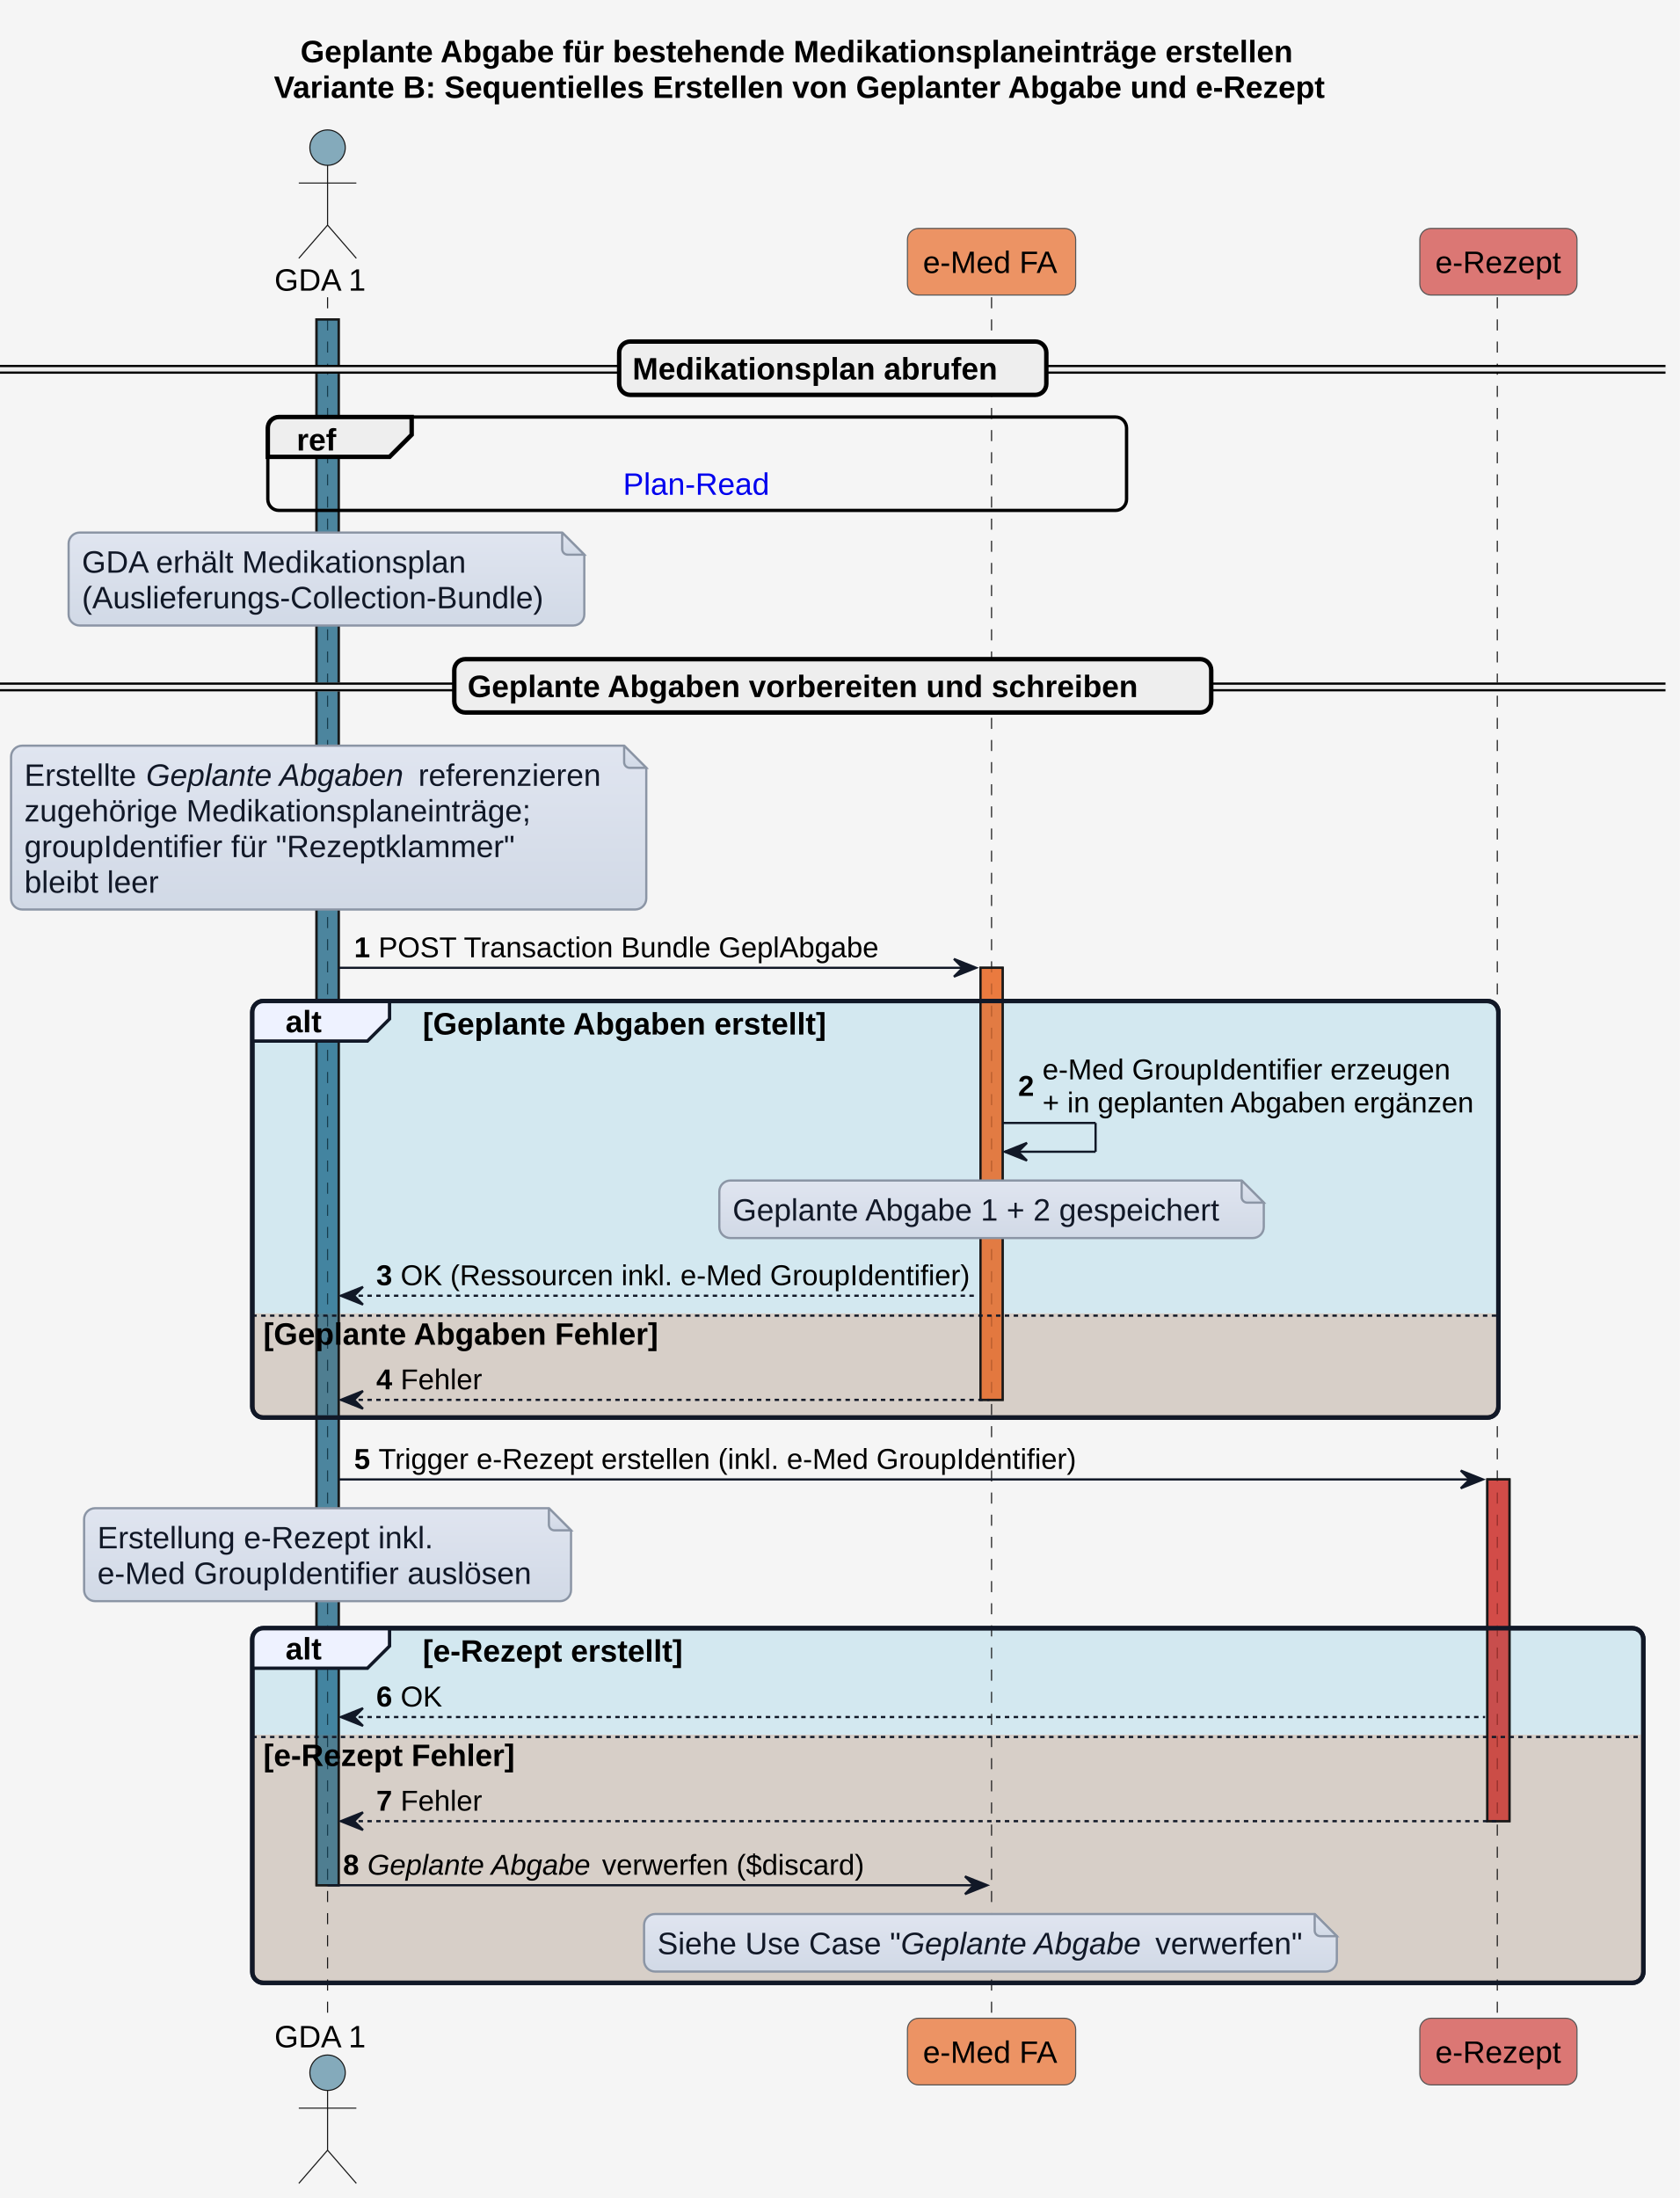
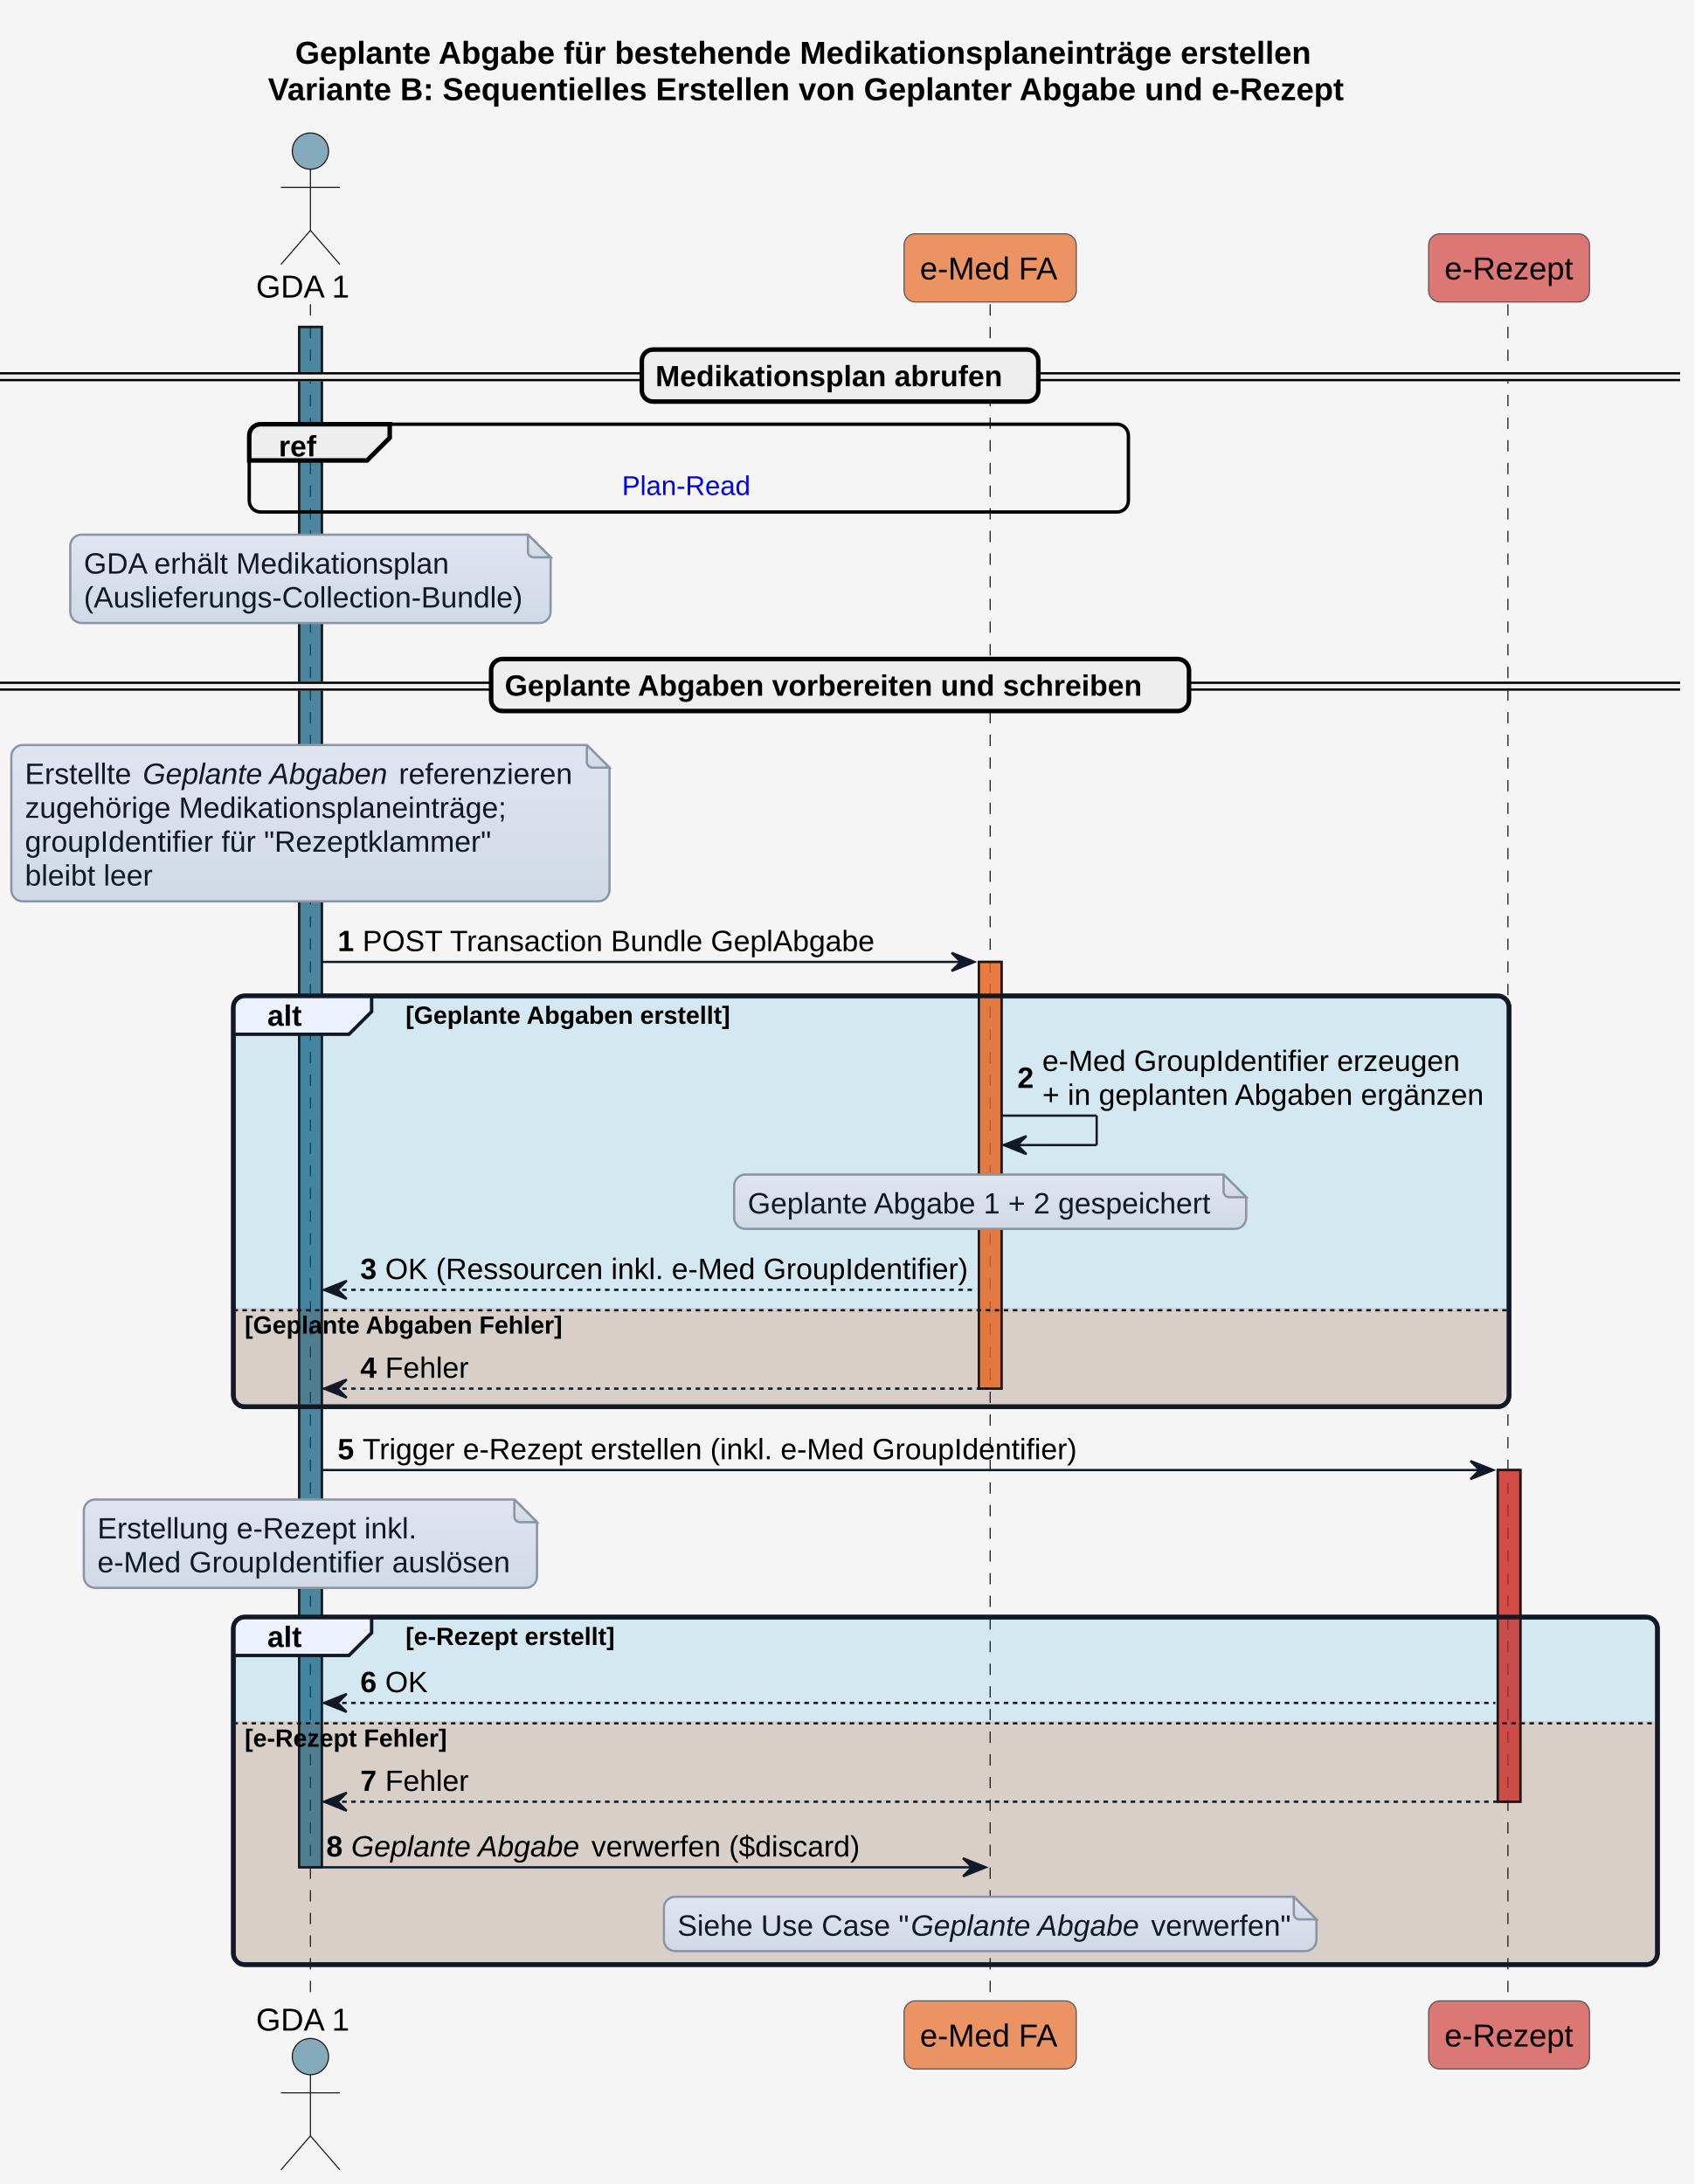
- <svg xmlns="http://www.w3.org/2000/svg" xmlns:xlink="http://www.w3.org/1999/xlink" contentStyleType="text/css" height="993px" preserveAspectRatio="none" style="width:759px;height:993px;background:#F5F5F5;" version="1.1" viewBox="0 0 759 993" width="759px" zoomAndPan="magnify">
+ <svg xmlns="http://www.w3.org/2000/svg" xmlns:xlink="http://www.w3.org/1999/xlink" contentStyleType="text/css" height="964px" preserveAspectRatio="none" style="width:748px;height:964px;background:#F5F5F5;" version="1.1" viewBox="0 0 748 964" width="748px" zoomAndPan="magnify">
  <defs>
-     <linearGradient id="g1ou5njsqa0owk0" x1="50%" x2="50%" y1="0%" y2="100%">
+     <linearGradient id="g1hug2mctp2wls0" x1="50%" x2="50%" y1="0%" y2="100%">
      <stop offset="0%" stop-color="#E0E5F0" />
      <stop offset="100%" stop-color="#D1D9E6" />
    </linearGradient>
  </defs>
  <g>
-     <rect fill="#F5F5F5" height="993" style="stroke:none;stroke-width:1.0;" width="759" x="0" y="0" />
-     <text fill="#000000" font-family="Arial" font-size="14" font-weight="bold" lengthAdjust="spacing" textLength="480" x="135.75" y="28.132">Geplante Abgabe für bestehende Medikationsplaneinträge erstellen</text>
-     <text fill="#000000" font-family="Arial" font-size="14" font-weight="bold" lengthAdjust="spacing" textLength="504" x="123.75" y="44.23">Variante B: Sequentielles Erstellen von Geplanter Abgabe und e-Rezept</text>
-     <rect fill="#156082" fill-opacity="0.502" height="707.413" style="stroke:#181818;stroke-width:1.0;" width="10" x="143" y="144.296" />
-     <rect fill="#E97232" fill-opacity="0.741" height="195.19" style="stroke:#181818;stroke-width:1.0;" width="10" x="443" y="437.231" />
-     <rect fill="#CD3732" fill-opacity="0.663" height="154.391" style="stroke:#181818;stroke-width:1.0;" width="10" x="672" y="668.369" />
-     <rect fill="#0F9ED5" fill-opacity="0.145" height="188.19" rx="5" ry="5" style="stroke:#111827;stroke-width:2.0;" width="563" x="114" y="452.231" />
-     <path d="M114,593.373 L677,593.373 L677,635.42 A5,5 0 0 1 672,640.42 L119,640.42 A5,5 0 0 1 114,635.42 L114,593.373 " fill="#E97132" fill-opacity="0.208" style="stroke:none;stroke-width:1.0;" />
-     <rect fill="#0F9ED5" fill-opacity="0.145" height="160.241" rx="5" ry="5" style="stroke:#111827;stroke-width:2.0;" width="628.5" x="114" y="735.566" />
-     <path d="M114,783.712 L742.5,783.712 L742.5,890.807 A5,5 0 0 1 737.5,895.807 L119,895.807 A5,5 0 0 1 114,890.807 L114,783.712 " fill="#E97132" fill-opacity="0.208" style="stroke:none;stroke-width:1.0;" />
-     <line style="stroke:#181818;stroke-width:0.5;stroke-dasharray:5.0,5.0;" x1="148" x2="148" y1="134.296" y2="912.807" />
-     <line style="stroke:#181818;stroke-width:0.5;stroke-dasharray:5.0,5.0;" x1="448" x2="448" y1="134.296" y2="912.807" />
-     <line style="stroke:#181818;stroke-width:0.5;stroke-dasharray:5.0,5.0;" x1="676.5" x2="676.5" y1="134.296" y2="912.807" />
-     <text fill="#000000" font-family="Arial" font-size="14" lengthAdjust="spacing" textLength="42" x="124" y="131.329">GDA 1</text>
-     <ellipse cx="148" cy="66.697" fill="#156082" fill-opacity="0.502" rx="8" ry="8" style="stroke:#181818;stroke-width:0.5;" />
-     <path d="M148,74.697 L148,101.697 M135,82.697 L161,82.697 M148,101.697 L135,116.697 M148,101.697 L161,116.697 " fill="none" style="stroke:#181818;stroke-width:0.5;" />
-     <text fill="#000000" font-family="Arial" font-size="14" lengthAdjust="spacing" textLength="42" x="124" y="924.939">GDA 1</text>
-     <ellipse cx="148" cy="936.406" fill="#156082" fill-opacity="0.502" rx="8" ry="8" style="stroke:#181818;stroke-width:0.5;" />
-     <path d="M148,944.406 L148,971.406 M135,952.406 L161,952.406 M148,971.406 L135,986.406 M148,971.406 L161,986.406 " fill="none" style="stroke:#181818;stroke-width:0.5;" />
-     <rect fill="#E97232" fill-opacity="0.741" height="30.099" rx="5" ry="5" style="stroke:#555555;stroke-width:0.5;" width="76" x="410" y="103.197" />
-     <text fill="#000000" font-family="Arial" font-size="14" lengthAdjust="spacing" textLength="62" x="417" y="123.329">e-Med FA</text>
-     <rect fill="#E97232" fill-opacity="0.741" height="30.099" rx="5" ry="5" style="stroke:#555555;stroke-width:0.5;" width="76" x="410" y="911.807" />
-     <text fill="#000000" font-family="Arial" font-size="14" lengthAdjust="spacing" textLength="62" x="417" y="931.939">e-Med FA</text>
-     <rect fill="#CD3732" fill-opacity="0.663" height="30.099" rx="5" ry="5" style="stroke:#555555;stroke-width:0.5;" width="71" x="641.5" y="103.197" />
-     <text fill="#000000" font-family="Arial" font-size="14" lengthAdjust="spacing" textLength="57" x="648.5" y="123.329">e-Rezept</text>
-     <rect fill="#CD3732" fill-opacity="0.663" height="30.099" rx="5" ry="5" style="stroke:#555555;stroke-width:0.5;" width="71" x="641.5" y="911.807" />
-     <text fill="#000000" font-family="Arial" font-size="14" lengthAdjust="spacing" textLength="57" x="648.5" y="931.939">e-Rezept</text>
-     <rect fill="#156082" fill-opacity="0.502" height="707.413" style="stroke:#181818;stroke-width:1.0;" width="10" x="143" y="144.296" />
-     <rect fill="#E97232" fill-opacity="0.741" height="195.19" style="stroke:#181818;stroke-width:1.0;" width="10" x="443" y="437.231" />
-     <rect fill="#CD3732" fill-opacity="0.663" height="154.391" style="stroke:#181818;stroke-width:1.0;" width="10" x="672" y="668.369" />
-     <rect fill="#EEEEEE" height="3" rx="5" ry="5" style="stroke:#EEEEEE;stroke-width:1.0;" width="752.5" x="0" y="165.345" />
-     <line style="stroke:#000000;stroke-width:1.0;" x1="0" x2="752.5" y1="165.345" y2="165.345" />
-     <line style="stroke:#000000;stroke-width:1.0;" x1="0" x2="752.5" y1="168.345" y2="168.345" />
-     <rect fill="#EEEEEE" height="24.099" rx="5" ry="5" style="stroke:#000000;stroke-width:2.0;" width="193" x="279.75" y="154.296" />
-     <text fill="#000000" font-family="Arial" font-size="14" font-weight="bold" lengthAdjust="spacing" textLength="175" x="285.75" y="171.428">Medikationsplan abrufen</text>
-     <rect fill="none" height="42.197" rx="5" ry="5" style="stroke:#000000;stroke-width:1.5;" width="388" x="121" y="188.394" />
-     <path d="M126,188.394 L186,188.394 L186,196.394 L176,206.394 L121,206.394 L121,193.394 A5,5 0 0 1 126,188.394 " fill="#EEEEEE" style="stroke:#000000;stroke-width:2.0;" />
-     <text fill="#000000" font-family="Arial" font-size="14" font-weight="bold" lengthAdjust="spacing" textLength="20" x="134" y="203.526">ref</text>
+     <rect fill="#F5F5F5" height="964" style="stroke:none;stroke-width:1.0;" width="748" x="0" y="0" />
+     <text fill="#000000" font-family="Arial" font-size="14" font-weight="bold" lengthAdjust="spacing" textLength="480" x="130.25" y="28.132">Geplante Abgabe für bestehende Medikationsplaneinträge erstellen</text>
+     <text fill="#000000" font-family="Arial" font-size="14" font-weight="bold" lengthAdjust="spacing" textLength="504" x="118.25" y="44.23">Variante B: Sequentielles Erstellen von Geplanter Abgabe und e-Rezept</text>
+     <rect fill="#156082" fill-opacity="0.502" height="679.918" style="stroke:#181818;stroke-width:1.0;" width="10" x="132" y="144.296" />
+     <rect fill="#E97232" fill-opacity="0.741" height="188.341" style="stroke:#181818;stroke-width:1.0;" width="10" x="432" y="424.582" />
+     <rect fill="#CD3732" fill-opacity="0.663" height="146.393" style="stroke:#181818;stroke-width:1.0;" width="10" x="661" y="648.872" />
+     <rect fill="#0F9ED5" fill-opacity="0.145" height="181.341" rx="5" ry="5" style="stroke:#111827;stroke-width:2.0;" width="563" x="103" y="439.582" />
+     <path d="M103,577.326 L666,577.326 L666,615.923 A5,5 0 0 1 661,620.923 L108,620.923 A5,5 0 0 1 103,615.923 L103,577.326 " fill="#E97132" fill-opacity="0.208" style="stroke:none;stroke-width:1.0;" />
+     <rect fill="#0F9ED5" fill-opacity="0.145" height="153.393" rx="5" ry="5" style="stroke:#111827;stroke-width:2.0;" width="628.5" x="103" y="713.769" />
+     <path d="M103,759.667 L731.5,759.667 L731.5,862.162 A5,5 0 0 1 726.5,867.162 L108,867.162 A5,5 0 0 1 103,862.162 L103,759.667 " fill="#E97132" fill-opacity="0.208" style="stroke:none;stroke-width:1.0;" />
+     <line style="stroke:#181818;stroke-width:0.5;stroke-dasharray:5.0,5.0;" x1="137" x2="137" y1="134.296" y2="884.162" />
+     <line style="stroke:#181818;stroke-width:0.5;stroke-dasharray:5.0,5.0;" x1="437" x2="437" y1="134.296" y2="884.162" />
+     <line style="stroke:#181818;stroke-width:0.5;stroke-dasharray:5.0,5.0;" x1="665.5" x2="665.5" y1="134.296" y2="884.162" />
+     <text fill="#000000" font-family="Arial" font-size="14" lengthAdjust="spacing" textLength="42" x="113" y="131.329">GDA 1</text>
+     <ellipse cx="137" cy="66.697" fill="#156082" fill-opacity="0.502" rx="8" ry="8" style="stroke:#181818;stroke-width:0.5;" />
+     <path d="M137,74.697 L137,101.697 M124,82.697 L150,82.697 M137,101.697 L124,116.697 M137,101.697 L150,116.697 " fill="none" style="stroke:#181818;stroke-width:0.5;" />
+     <text fill="#000000" font-family="Arial" font-size="14" lengthAdjust="spacing" textLength="42" x="113" y="896.294">GDA 1</text>
+     <ellipse cx="137" cy="907.761" fill="#156082" fill-opacity="0.502" rx="8" ry="8" style="stroke:#181818;stroke-width:0.5;" />
+     <path d="M137,915.761 L137,942.761 M124,923.761 L150,923.761 M137,942.761 L124,957.761 M137,942.761 L150,957.761 " fill="none" style="stroke:#181818;stroke-width:0.5;" />
+     <rect fill="#E97232" fill-opacity="0.741" height="30.099" rx="5" ry="5" style="stroke:#555555;stroke-width:0.5;" width="76" x="399" y="103.197" />
+     <text fill="#000000" font-family="Arial" font-size="14" lengthAdjust="spacing" textLength="62" x="406" y="123.329">e-Med FA</text>
+     <rect fill="#E97232" fill-opacity="0.741" height="30.099" rx="5" ry="5" style="stroke:#555555;stroke-width:0.5;" width="76" x="399" y="883.162" />
+     <text fill="#000000" font-family="Arial" font-size="14" lengthAdjust="spacing" textLength="62" x="406" y="903.294">e-Med FA</text>
+     <rect fill="#CD3732" fill-opacity="0.663" height="30.099" rx="5" ry="5" style="stroke:#555555;stroke-width:0.5;" width="71" x="630.5" y="103.197" />
+     <text fill="#000000" font-family="Arial" font-size="14" lengthAdjust="spacing" textLength="57" x="637.5" y="123.329">e-Rezept</text>
+     <rect fill="#CD3732" fill-opacity="0.663" height="30.099" rx="5" ry="5" style="stroke:#555555;stroke-width:0.5;" width="71" x="630.5" y="883.162" />
+     <text fill="#000000" font-family="Arial" font-size="14" lengthAdjust="spacing" textLength="57" x="637.5" y="903.294">e-Rezept</text>
+     <rect fill="#156082" fill-opacity="0.502" height="679.918" style="stroke:#181818;stroke-width:1.0;" width="10" x="132" y="144.296" />
+     <rect fill="#E97232" fill-opacity="0.741" height="188.341" style="stroke:#181818;stroke-width:1.0;" width="10" x="432" y="424.582" />
+     <rect fill="#CD3732" fill-opacity="0.663" height="146.393" style="stroke:#181818;stroke-width:1.0;" width="10" x="661" y="648.872" />
+     <rect fill="#EEEEEE" height="3" rx="5" ry="5" style="stroke:#EEEEEE;stroke-width:1.0;" width="741.5" x="0" y="164.77" />
+     <line style="stroke:#000000;stroke-width:1.0;" x1="0" x2="741.5" y1="164.77" y2="164.77" />
+     <line style="stroke:#000000;stroke-width:1.0;" x1="0" x2="741.5" y1="167.77" y2="167.77" />
+     <rect fill="#EEEEEE" height="22.949" rx="5" ry="5" style="stroke:#000000;stroke-width:2.0;" width="175" x="283.25" y="154.296" />
+     <text fill="#000000" font-family="Arial" font-size="13" font-weight="bold" lengthAdjust="spacing" textLength="157" x="289.25" y="170.49">Medikationsplan abrufen</text>
+     <rect fill="none" height="38.748" rx="5" ry="5" style="stroke:#000000;stroke-width:1.5;" width="388" x="110" y="187.245" />
+     <path d="M115,187.245 L172,187.245 L172,193.245 L162,203.245 L110,203.245 L110,192.245 A5,5 0 0 1 115,187.245 " fill="#EEEEEE" style="stroke:#000000;stroke-width:2.0;" />
+     <text fill="#000000" font-family="Arial" font-size="13" font-weight="bold" lengthAdjust="spacing" textLength="17" x="123" y="201.439">ref</text>
    <a href="interactions.html#sequenzdiagramm-plan-read" target="_top" title="interactions.html#sequenzdiagramm-plan-read" xlink:actuate="onRequest" xlink:href="interactions.html#sequenzdiagramm-plan-read" xlink:show="new" xlink:title="interactions.html#sequenzdiagramm-plan-read" xlink:type="simple">
-       <text fill="#0000EE" font-family="Arial" font-size="14" lengthAdjust="spacing" textLength="67" x="281.5" y="223.526">Plan-Read</text>
+       <text fill="#0000EE" font-family="Arial" font-size="12" lengthAdjust="spacing" textLength="59" x="274.5" y="218.5">Plan-Read</text>
    </a>
-     <path d="M31,245.592 L31,277.592 A5,5 0 0 0 36,282.592 L259,282.592 A5,5 0 0 0 264,277.592 L264,250.592 L254,240.592 L36,240.592 A5,5 0 0 0 31,245.592 " fill="url(#g1ou5njsqa0owk0)" style="stroke:#8B95A5;stroke-width:1.0;" />
-     <path d="M254,240.592 L254,248.092 A2.5,2.5 0 0 0 256.5,250.592 L264,250.592 L254,240.592 " fill="url(#g1ou5njsqa0owk0)" style="stroke:#8B95A5;stroke-width:1.0;" />
-     <text fill="#111827" font-family="Arial" font-size="14" lengthAdjust="spacing" textLength="176" x="37" y="258.724">GDA erhält Medikationsplan</text>
-     <text fill="#111827" font-family="Arial" font-size="14" lengthAdjust="spacing" textLength="212" x="37" y="274.822">(Auslieferungs-Collection-Bundle)</text>
-     <rect fill="#EEEEEE" height="3" rx="5" ry="5" style="stroke:#EEEEEE;stroke-width:1.0;" width="752.5" x="0" y="308.838" />
-     <line style="stroke:#000000;stroke-width:1.0;" x1="0" x2="752.5" y1="308.838" y2="308.838" />
-     <line style="stroke:#000000;stroke-width:1.0;" x1="0" x2="752.5" y1="311.838" y2="311.838" />
-     <rect fill="#EEEEEE" height="24.099" rx="5" ry="5" style="stroke:#000000;stroke-width:2.0;" width="342" x="205.25" y="297.789" />
-     <text fill="#000000" font-family="Arial" font-size="14" font-weight="bold" lengthAdjust="spacing" textLength="324" x="211.25" y="314.921">Geplante Abgaben vorbereiten und schreiben</text>
-     <path d="M5,341.888 L5,405.888 A5,5 0 0 0 10,410.888 L287,410.888 A5,5 0 0 0 292,405.888 L292,346.888 L282,336.888 L10,336.888 A5,5 0 0 0 5,341.888 " fill="url(#g1ou5njsqa0owk0)" style="stroke:#8B95A5;stroke-width:1.0;" />
-     <path d="M282,336.888 L282,344.388 A2.5,2.5 0 0 0 284.5,346.888 L292,346.888 L282,336.888 " fill="url(#g1ou5njsqa0owk0)" style="stroke:#8B95A5;stroke-width:1.0;" />
-     <text fill="#111827" font-family="Arial" font-size="14" lengthAdjust="spacing" textLength="51" x="11" y="355.019">Erstellte</text>
-     <text fill="#111827" font-family="Arial" font-size="14" font-style="italic" lengthAdjust="spacing" textLength="119" x="66" y="355.019">Geplante Abgaben</text>
-     <text fill="#111827" font-family="Arial" font-size="14" lengthAdjust="spacing" textLength="84" x="189" y="355.019">referenzieren</text>
-     <text fill="#111827" font-family="Arial" font-size="14" lengthAdjust="spacing" textLength="232" x="11" y="371.118">zugehörige Medikationsplaneinträge;</text>
-     <text fill="#111827" font-family="Arial" font-size="14" lengthAdjust="spacing" textLength="223" x="11" y="387.217">groupIdentifier für "Rezeptklammer"</text>
-     <text fill="#111827" font-family="Arial" font-size="14" lengthAdjust="spacing" textLength="62" x="11" y="403.315">bleibt leer</text>
-     <polygon fill="#111827" points="431,433.231,441,437.231,431,441.231,435,437.231" style="stroke:#111827;stroke-width:1.0;" />
-     <line style="stroke:#111827;stroke-width:1.0;" x1="153" x2="437" y1="437.231" y2="437.231" />
-     <text fill="#000000" font-family="Arial" font-size="13" font-weight="bold" lengthAdjust="spacing" textLength="7" x="160" y="432.476">1</text>
-     <text fill="#000000" font-family="Arial" font-size="13" lengthAdjust="spacing" textLength="225" x="171" y="432.476">POST Transaction Bundle GeplAbgabe</text>
-     <path d="M119,452.231 L176,452.231 L176,460.33 L166,470.33 L114,470.33 L114,457.231 A5,5 0 0 1 119,452.231 " fill="#EEF2FF" style="stroke:#111827;stroke-width:1.5;" />
-     <rect fill="none" height="188.19" rx="5" ry="5" style="stroke:#111827;stroke-width:2.0;" width="563" x="114" y="452.231" />
-     <text fill="#000000" font-family="Arial" font-size="14" font-weight="bold" lengthAdjust="spacing" textLength="17" x="129" y="466.363">alt</text>
-     <text fill="#000000" font-family="Arial" font-size="14" font-weight="bold" lengthAdjust="spacing" textLength="194" x="191" y="467.363">[Geplante Abgaben erstellt]</text>
-     <line style="stroke:#111827;stroke-width:1.0;" x1="453" x2="495" y1="507.326" y2="507.326" />
-     <line style="stroke:#111827;stroke-width:1.0;" x1="495" x2="495" y1="507.326" y2="520.326" />
-     <line style="stroke:#111827;stroke-width:1.0;" x1="454" x2="495" y1="520.326" y2="520.326" />
-     <polygon fill="#111827" points="464,516.326,454,520.326,464,524.326,460,520.326" style="stroke:#111827;stroke-width:1.0;" />
-     <text fill="#000000" font-family="Arial" font-size="13" font-weight="bold" lengthAdjust="spacing" textLength="7" x="460" y="495.096">2</text>
-     <text fill="#000000" font-family="Arial" font-size="13" lengthAdjust="spacing" textLength="180" x="471" y="487.622">e-Med GroupIdentifier erzeugen</text>
-     <text fill="#000000" font-family="Arial" font-size="13" lengthAdjust="spacing" textLength="194" x="471" y="502.571">+ in geplanten Abgaben ergänzen</text>
-     <path d="M325,538.326 L325,554.326 A5,5 0 0 0 330,559.326 L566,559.326 A5,5 0 0 0 571,554.326 L571,543.326 L561,533.326 L330,533.326 A5,5 0 0 0 325,538.326 " fill="url(#g1ou5njsqa0owk0)" style="stroke:#8B95A5;stroke-width:1.0;" />
-     <path d="M561,533.326 L561,540.826 A2.5,2.5 0 0 0 563.5,543.326 L571,543.326 L561,533.326 " fill="url(#g1ou5njsqa0owk0)" style="stroke:#8B95A5;stroke-width:1.0;" />
-     <text fill="#111827" font-family="Arial" font-size="14" lengthAdjust="spacing" textLength="225" x="331" y="551.457">Geplante Abgabe 1 + 2 gespeichert</text>
-     <polygon fill="#111827" points="164,581.373,154,585.373,164,589.373,160,585.373" style="stroke:#111827;stroke-width:1.0;" />
-     <line style="stroke:#111827;stroke-width:1.0;stroke-dasharray:2.0,2.0;" x1="158" x2="442" y1="585.373" y2="585.373" />
-     <text fill="#000000" font-family="Arial" font-size="13" font-weight="bold" lengthAdjust="spacing" textLength="7" x="170" y="580.618">3</text>
-     <text fill="#000000" font-family="Arial" font-size="13" lengthAdjust="spacing" textLength="255" x="181" y="580.618">OK (Ressourcen inkl. e-Med GroupIdentifier)</text>
-     <line style="stroke:#111827;stroke-width:1.0;stroke-dasharray:2.0,2.0;" x1="114" x2="677" y1="594.373" y2="594.373" />
-     <text fill="#000000" font-family="Arial" font-size="14" font-weight="bold" lengthAdjust="spacing" textLength="190" x="119" y="607.505">[Geplante Abgaben Fehler]</text>
-     <polygon fill="#111827" points="164,628.42,154,632.42,164,636.42,160,632.42" style="stroke:#111827;stroke-width:1.0;" />
-     <line style="stroke:#111827;stroke-width:1.0;stroke-dasharray:2.0,2.0;" x1="158" x2="447" y1="632.42" y2="632.42" />
-     <text fill="#000000" font-family="Arial" font-size="13" font-weight="bold" lengthAdjust="spacing" textLength="7" x="170" y="627.665">4</text>
-     <text fill="#000000" font-family="Arial" font-size="13" lengthAdjust="spacing" textLength="36" x="181" y="627.665">Fehler</text>
-     <polygon fill="#111827" points="660,664.369,670,668.369,660,672.369,664,668.369" style="stroke:#111827;stroke-width:1.0;" />
-     <line style="stroke:#111827;stroke-width:1.0;" x1="153" x2="666" y1="668.369" y2="668.369" />
-     <text fill="#000000" font-family="Arial" font-size="13" font-weight="bold" lengthAdjust="spacing" textLength="7" x="160" y="663.614">5</text>
-     <text fill="#000000" font-family="Arial" font-size="13" lengthAdjust="spacing" textLength="311" x="171" y="663.614">Trigger e-Rezept erstellen (inkl. e-Med GroupIdentifier)</text>
-     <path d="M38,686.369 L38,718.369 A5,5 0 0 0 43,723.369 L253,723.369 A5,5 0 0 0 258,718.369 L258,691.369 L248,681.369 L43,681.369 A5,5 0 0 0 38,686.369 " fill="url(#g1ou5njsqa0owk0)" style="stroke:#8B95A5;stroke-width:1.0;" />
-     <path d="M248,681.369 L248,688.869 A2.5,2.5 0 0 0 250.5,691.369 L258,691.369 L248,681.369 " fill="url(#g1ou5njsqa0owk0)" style="stroke:#8B95A5;stroke-width:1.0;" />
-     <text fill="#111827" font-family="Arial" font-size="14" lengthAdjust="spacing" textLength="153" x="44" y="699.501">Erstellung e-Rezept inkl.</text>
-     <text fill="#111827" font-family="Arial" font-size="14" lengthAdjust="spacing" textLength="199" x="44" y="715.6">e-Med GroupIdentifier auslösen</text>
-     <path d="M119,735.566 L176,735.566 L176,743.665 L166,753.665 L114,753.665 L114,740.566 A5,5 0 0 1 119,735.566 " fill="#EEF2FF" style="stroke:#111827;stroke-width:1.5;" />
-     <rect fill="none" height="160.241" rx="5" ry="5" style="stroke:#111827;stroke-width:2.0;" width="628.5" x="114" y="735.566" />
-     <text fill="#000000" font-family="Arial" font-size="14" font-weight="bold" lengthAdjust="spacing" textLength="17" x="129" y="749.698">alt</text>
-     <text fill="#000000" font-family="Arial" font-size="14" font-weight="bold" lengthAdjust="spacing" textLength="127" x="191" y="750.698">[e-Rezept erstellt]</text>
-     <polygon fill="#111827" points="164,771.712,154,775.712,164,779.712,160,775.712" style="stroke:#111827;stroke-width:1.0;" />
-     <line style="stroke:#111827;stroke-width:1.0;stroke-dasharray:2.0,2.0;" x1="158" x2="671" y1="775.712" y2="775.712" />
-     <text fill="#000000" font-family="Arial" font-size="13" font-weight="bold" lengthAdjust="spacing" textLength="7" x="170" y="770.957">6</text>
-     <text fill="#000000" font-family="Arial" font-size="13" lengthAdjust="spacing" textLength="19" x="181" y="770.957">OK</text>
-     <line style="stroke:#111827;stroke-width:1.0;stroke-dasharray:2.0,2.0;" x1="114" x2="742.5" y1="784.712" y2="784.712" />
-     <text fill="#000000" font-family="Arial" font-size="14" font-weight="bold" lengthAdjust="spacing" textLength="123" x="119" y="797.844">[e-Rezept Fehler]</text>
-     <polygon fill="#111827" points="164,818.76,154,822.76,164,826.76,160,822.76" style="stroke:#111827;stroke-width:1.0;" />
-     <line style="stroke:#111827;stroke-width:1.0;stroke-dasharray:2.0,2.0;" x1="158" x2="676" y1="822.76" y2="822.76" />
-     <text fill="#000000" font-family="Arial" font-size="13" font-weight="bold" lengthAdjust="spacing" textLength="7" x="170" y="818.005">7</text>
-     <text fill="#000000" font-family="Arial" font-size="13" lengthAdjust="spacing" textLength="36" x="181" y="818.005">Fehler</text>
-     <polygon fill="#111827" points="436,847.708,446,851.708,436,855.708,440,851.708" style="stroke:#111827;stroke-width:1.0;" />
-     <line style="stroke:#111827;stroke-width:1.0;" x1="148" x2="442" y1="851.708" y2="851.708" />
-     <text fill="#000000" font-family="Arial" font-size="13" font-weight="bold" lengthAdjust="spacing" textLength="7" x="155" y="846.954">8</text>
-     <text fill="#000000" font-family="Arial" font-size="13" font-style="italic" lengthAdjust="spacing" textLength="102" x="166" y="846.954">Geplante Abgabe</text>
-     <text fill="#000000" font-family="Arial" font-size="13" lengthAdjust="spacing" textLength="114" x="272" y="846.954">verwerfen ($discard)</text>
-     <path d="M291,869.708 L291,885.708 A5,5 0 0 0 296,890.708 L599,890.708 A5,5 0 0 0 604,885.708 L604,874.708 L594,864.708 L296,864.708 A5,5 0 0 0 291,869.708 " fill="url(#g1ou5njsqa0owk0)" style="stroke:#8B95A5;stroke-width:1.0;" />
-     <path d="M594,864.708 L594,872.208 A2.5,2.5 0 0 0 596.5,874.708 L604,874.708 L594,864.708 " fill="url(#g1ou5njsqa0owk0)" style="stroke:#8B95A5;stroke-width:1.0;" />
-     <text fill="#111827" font-family="Arial" font-size="14" lengthAdjust="spacing" textLength="110" x="297" y="882.84">Siehe Use Case "</text>
-     <text fill="#111827" font-family="Arial" font-size="14" font-style="italic" lengthAdjust="spacing" textLength="111" x="407" y="882.84">Geplante Abgabe</text>
-     <text fill="#111827" font-family="Arial" font-size="14" lengthAdjust="spacing" textLength="67" x="522" y="882.84">verwerfen"</text>
+     <path d="M31,240.992 L31,269.992 A5,5 0 0 0 36,274.992 L238,274.992 A5,5 0 0 0 243,269.992 L243,245.992 L233,235.992 L36,235.992 A5,5 0 0 0 31,240.992 " fill="url(#g1hug2mctp2wls0)" style="stroke:#8B95A5;stroke-width:1.0;" />
+     <path d="M233,235.992 L233,243.492 A2.5,2.5 0 0 0 235.5,245.992 L243,245.992 L233,235.992 " fill="url(#g1hug2mctp2wls0)" style="stroke:#8B95A5;stroke-width:1.0;" />
+     <text fill="#111827" font-family="Arial" font-size="13" lengthAdjust="spacing" textLength="162" x="37" y="253.186">GDA erhält Medikationsplan</text>
+     <text fill="#111827" font-family="Arial" font-size="13" lengthAdjust="spacing" textLength="191" x="37" y="268.135">(Auslieferungs-Collection-Bundle)</text>
+     <rect fill="#EEEEEE" height="3" rx="5" ry="5" style="stroke:#EEEEEE;stroke-width:1.0;" width="741.5" x="0" y="301.364" />
+     <line style="stroke:#000000;stroke-width:1.0;" x1="0" x2="741.5" y1="301.364" y2="301.364" />
+     <line style="stroke:#000000;stroke-width:1.0;" x1="0" x2="741.5" y1="304.364" y2="304.364" />
+     <rect fill="#EEEEEE" height="22.949" rx="5" ry="5" style="stroke:#000000;stroke-width:2.0;" width="308" x="216.75" y="290.89" />
+     <text fill="#000000" font-family="Arial" font-size="13" font-weight="bold" lengthAdjust="spacing" textLength="290" x="222.75" y="307.084">Geplante Abgaben vorbereiten und schreiben</text>
+     <path d="M5,333.838 L5,392.838 A5,5 0 0 0 10,397.838 L264,397.838 A5,5 0 0 0 269,392.838 L269,338.838 L259,328.838 L10,328.838 A5,5 0 0 0 5,333.838 " fill="url(#g1hug2mctp2wls0)" style="stroke:#8B95A5;stroke-width:1.0;" />
+     <path d="M259,328.838 L259,336.338 A2.5,2.5 0 0 0 261.5,338.838 L269,338.838 L259,328.838 " fill="url(#g1hug2mctp2wls0)" style="stroke:#8B95A5;stroke-width:1.0;" />
+     <text fill="#111827" font-family="Arial" font-size="13" lengthAdjust="spacing" textLength="48" x="11" y="346.032">Erstellte</text>
+     <text fill="#111827" font-family="Arial" font-size="13" font-style="italic" lengthAdjust="spacing" textLength="109" x="63" y="346.032">Geplante Abgaben</text>
+     <text fill="#111827" font-family="Arial" font-size="13" lengthAdjust="spacing" textLength="74" x="176" y="346.032">referenzieren</text>
+     <text fill="#111827" font-family="Arial" font-size="13" lengthAdjust="spacing" textLength="211" x="11" y="360.981">zugehörige Medikationsplaneinträge;</text>
+     <text fill="#111827" font-family="Arial" font-size="13" lengthAdjust="spacing" textLength="203" x="11" y="375.93">groupIdentifier für "Rezeptklammer"</text>
+     <text fill="#111827" font-family="Arial" font-size="13" lengthAdjust="spacing" textLength="56" x="11" y="390.878">bleibt leer</text>
+     <polygon fill="#111827" points="420,420.582,430,424.582,420,428.582,424,424.582" style="stroke:#111827;stroke-width:1.0;" />
+     <line style="stroke:#111827;stroke-width:1.0;" x1="142" x2="426" y1="424.582" y2="424.582" />
+     <text fill="#000000" font-family="Arial" font-size="13" font-weight="bold" lengthAdjust="spacing" textLength="7" x="149" y="419.827">1</text>
+     <text fill="#000000" font-family="Arial" font-size="13" lengthAdjust="spacing" textLength="225" x="160" y="419.827">POST Transaction Bundle GeplAbgabe</text>
+     <path d="M108,439.582 L164,439.582 L164,446.531 L154,456.531 L103,456.531 L103,444.582 A5,5 0 0 1 108,439.582 " fill="#EEF2FF" style="stroke:#111827;stroke-width:1.5;" />
+     <rect fill="none" height="181.341" rx="5" ry="5" style="stroke:#111827;stroke-width:2.0;" width="563" x="103" y="439.582" />
+     <text fill="#000000" font-family="Arial" font-size="13" font-weight="bold" lengthAdjust="spacing" textLength="16" x="118" y="452.776">alt</text>
+     <text fill="#000000" font-family="Arial" font-size="11" font-weight="bold" lengthAdjust="spacing" textLength="152" x="179" y="451.9">[Geplante Abgaben erstellt]</text>
+     <line style="stroke:#111827;stroke-width:1.0;" x1="442" x2="484" y1="492.428" y2="492.428" />
+     <line style="stroke:#111827;stroke-width:1.0;" x1="484" x2="484" y1="492.428" y2="505.428" />
+     <line style="stroke:#111827;stroke-width:1.0;" x1="443" x2="484" y1="505.428" y2="505.428" />
+     <polygon fill="#111827" points="453,501.428,443,505.428,453,509.428,449,505.428" style="stroke:#111827;stroke-width:1.0;" />
+     <text fill="#000000" font-family="Arial" font-size="13" font-weight="bold" lengthAdjust="spacing" textLength="7" x="449" y="480.199">2</text>
+     <text fill="#000000" font-family="Arial" font-size="13" lengthAdjust="spacing" textLength="180" x="460" y="472.725">e-Med GroupIdentifier erzeugen</text>
+     <text fill="#000000" font-family="Arial" font-size="13" lengthAdjust="spacing" textLength="194" x="460" y="487.673">+ in geplanten Abgaben ergänzen</text>
+     <path d="M324,523.428 L324,537.428 A5,5 0 0 0 329,542.428 L545,542.428 A5,5 0 0 0 550,537.428 L550,528.428 L540,518.428 L329,518.428 A5,5 0 0 0 324,523.428 " fill="url(#g1hug2mctp2wls0)" style="stroke:#8B95A5;stroke-width:1.0;" />
+     <path d="M540,518.428 L540,525.928 A2.5,2.5 0 0 0 542.5,528.428 L550,528.428 L540,518.428 " fill="url(#g1hug2mctp2wls0)" style="stroke:#8B95A5;stroke-width:1.0;" />
+     <text fill="#111827" font-family="Arial" font-size="13" lengthAdjust="spacing" textLength="205" x="330" y="535.622">Geplante Abgabe 1 + 2 gespeichert</text>
+     <polygon fill="#111827" points="153,565.326,143,569.326,153,573.326,149,569.326" style="stroke:#111827;stroke-width:1.0;" />
+     <line style="stroke:#111827;stroke-width:1.0;stroke-dasharray:2.0,2.0;" x1="147" x2="431" y1="569.326" y2="569.326" />
+     <text fill="#000000" font-family="Arial" font-size="13" font-weight="bold" lengthAdjust="spacing" textLength="7" x="159" y="564.571">3</text>
+     <text fill="#000000" font-family="Arial" font-size="13" lengthAdjust="spacing" textLength="255" x="170" y="564.571">OK (Ressourcen inkl. e-Med GroupIdentifier)</text>
+     <line style="stroke:#111827;stroke-width:1.0;stroke-dasharray:2.0,2.0;" x1="103" x2="666" y1="578.326" y2="578.326" />
+     <text fill="#000000" font-family="Arial" font-size="11" font-weight="bold" lengthAdjust="spacing" textLength="147" x="108" y="588.644">[Geplante Abgaben Fehler]</text>
+     <polygon fill="#111827" points="153,608.923,143,612.923,153,616.923,149,612.923" style="stroke:#111827;stroke-width:1.0;" />
+     <line style="stroke:#111827;stroke-width:1.0;stroke-dasharray:2.0,2.0;" x1="147" x2="436" y1="612.923" y2="612.923" />
+     <text fill="#000000" font-family="Arial" font-size="13" font-weight="bold" lengthAdjust="spacing" textLength="7" x="159" y="608.168">4</text>
+     <text fill="#000000" font-family="Arial" font-size="13" lengthAdjust="spacing" textLength="36" x="170" y="608.168">Fehler</text>
+     <polygon fill="#111827" points="649,644.872,659,648.872,649,652.872,653,648.872" style="stroke:#111827;stroke-width:1.0;" />
+     <line style="stroke:#111827;stroke-width:1.0;" x1="142" x2="655" y1="648.872" y2="648.872" />
+     <text fill="#000000" font-family="Arial" font-size="13" font-weight="bold" lengthAdjust="spacing" textLength="7" x="149" y="644.117">5</text>
+     <text fill="#000000" font-family="Arial" font-size="13" lengthAdjust="spacing" textLength="311" x="160" y="644.117">Trigger e-Rezept erstellen (inkl. e-Med GroupIdentifier)</text>
+     <path d="M37,666.872 L37,695.872 A5,5 0 0 0 42,700.872 L232,700.872 A5,5 0 0 0 237,695.872 L237,671.872 L227,661.872 L42,661.872 A5,5 0 0 0 37,666.872 " fill="url(#g1hug2mctp2wls0)" style="stroke:#8B95A5;stroke-width:1.0;" />
+     <path d="M227,661.872 L227,669.372 A2.5,2.5 0 0 0 229.5,671.872 L237,671.872 L227,661.872 " fill="url(#g1hug2mctp2wls0)" style="stroke:#8B95A5;stroke-width:1.0;" />
+     <text fill="#111827" font-family="Arial" font-size="13" lengthAdjust="spacing" textLength="142" x="43" y="679.066">Erstellung e-Rezept inkl.</text>
+     <text fill="#111827" font-family="Arial" font-size="13" lengthAdjust="spacing" textLength="179" x="43" y="694.015">e-Med GroupIdentifier auslösen</text>
+     <path d="M108,713.769 L164,713.769 L164,720.718 L154,730.718 L103,730.718 L103,718.769 A5,5 0 0 1 108,713.769 " fill="#EEF2FF" style="stroke:#111827;stroke-width:1.5;" />
+     <rect fill="none" height="153.393" rx="5" ry="5" style="stroke:#111827;stroke-width:2.0;" width="628.5" x="103" y="713.769" />
+     <text fill="#000000" font-family="Arial" font-size="13" font-weight="bold" lengthAdjust="spacing" textLength="16" x="118" y="726.963">alt</text>
+     <text fill="#000000" font-family="Arial" font-size="11" font-weight="bold" lengthAdjust="spacing" textLength="100" x="179" y="726.087">[e-Rezept erstellt]</text>
+     <polygon fill="#111827" points="153,747.667,143,751.667,153,755.667,149,751.667" style="stroke:#111827;stroke-width:1.0;" />
+     <line style="stroke:#111827;stroke-width:1.0;stroke-dasharray:2.0,2.0;" x1="147" x2="660" y1="751.667" y2="751.667" />
+     <text fill="#000000" font-family="Arial" font-size="13" font-weight="bold" lengthAdjust="spacing" textLength="7" x="159" y="746.912">6</text>
+     <text fill="#000000" font-family="Arial" font-size="13" lengthAdjust="spacing" textLength="19" x="170" y="746.912">OK</text>
+     <line style="stroke:#111827;stroke-width:1.0;stroke-dasharray:2.0,2.0;" x1="103" x2="731.5" y1="760.667" y2="760.667" />
+     <text fill="#000000" font-family="Arial" font-size="11" font-weight="bold" lengthAdjust="spacing" textLength="95" x="108" y="770.985">[e-Rezept Fehler]</text>
+     <polygon fill="#111827" points="153,791.265,143,795.265,153,799.265,149,795.265" style="stroke:#111827;stroke-width:1.0;" />
+     <line style="stroke:#111827;stroke-width:1.0;stroke-dasharray:2.0,2.0;" x1="147" x2="665" y1="795.265" y2="795.265" />
+     <text fill="#000000" font-family="Arial" font-size="13" font-weight="bold" lengthAdjust="spacing" textLength="7" x="159" y="790.51">7</text>
+     <text fill="#000000" font-family="Arial" font-size="13" lengthAdjust="spacing" textLength="36" x="170" y="790.51">Fehler</text>
+     <polygon fill="#111827" points="425,820.213,435,824.213,425,828.213,429,824.213" style="stroke:#111827;stroke-width:1.0;" />
+     <line style="stroke:#111827;stroke-width:1.0;" x1="137" x2="431" y1="824.213" y2="824.213" />
+     <text fill="#000000" font-family="Arial" font-size="13" font-weight="bold" lengthAdjust="spacing" textLength="7" x="144" y="819.458">8</text>
+     <text fill="#000000" font-family="Arial" font-size="13" font-style="italic" lengthAdjust="spacing" textLength="102" x="155" y="819.458">Geplante Abgabe</text>
+     <text fill="#000000" font-family="Arial" font-size="13" lengthAdjust="spacing" textLength="114" x="261" y="819.458">verwerfen ($discard)</text>
+     <path d="M293,842.213 L293,856.213 A5,5 0 0 0 298,861.213 L576,861.213 A5,5 0 0 0 581,856.213 L581,847.213 L571,837.213 L298,837.213 A5,5 0 0 0 293,842.213 " fill="url(#g1hug2mctp2wls0)" style="stroke:#8B95A5;stroke-width:1.0;" />
+     <path d="M571,837.213 L571,844.713 A2.5,2.5 0 0 0 573.5,847.213 L581,847.213 L571,837.213 " fill="url(#g1hug2mctp2wls0)" style="stroke:#8B95A5;stroke-width:1.0;" />
+     <text fill="#111827" font-family="Arial" font-size="13" lengthAdjust="spacing" textLength="103" x="299" y="854.407">Siehe Use Case "</text>
+     <text fill="#111827" font-family="Arial" font-size="13" font-style="italic" lengthAdjust="spacing" textLength="102" x="402" y="854.407">Geplante Abgabe</text>
+     <text fill="#111827" font-family="Arial" font-size="13" lengthAdjust="spacing" textLength="58" x="508" y="854.407">verwerfen"</text>
  </g>
</svg>
